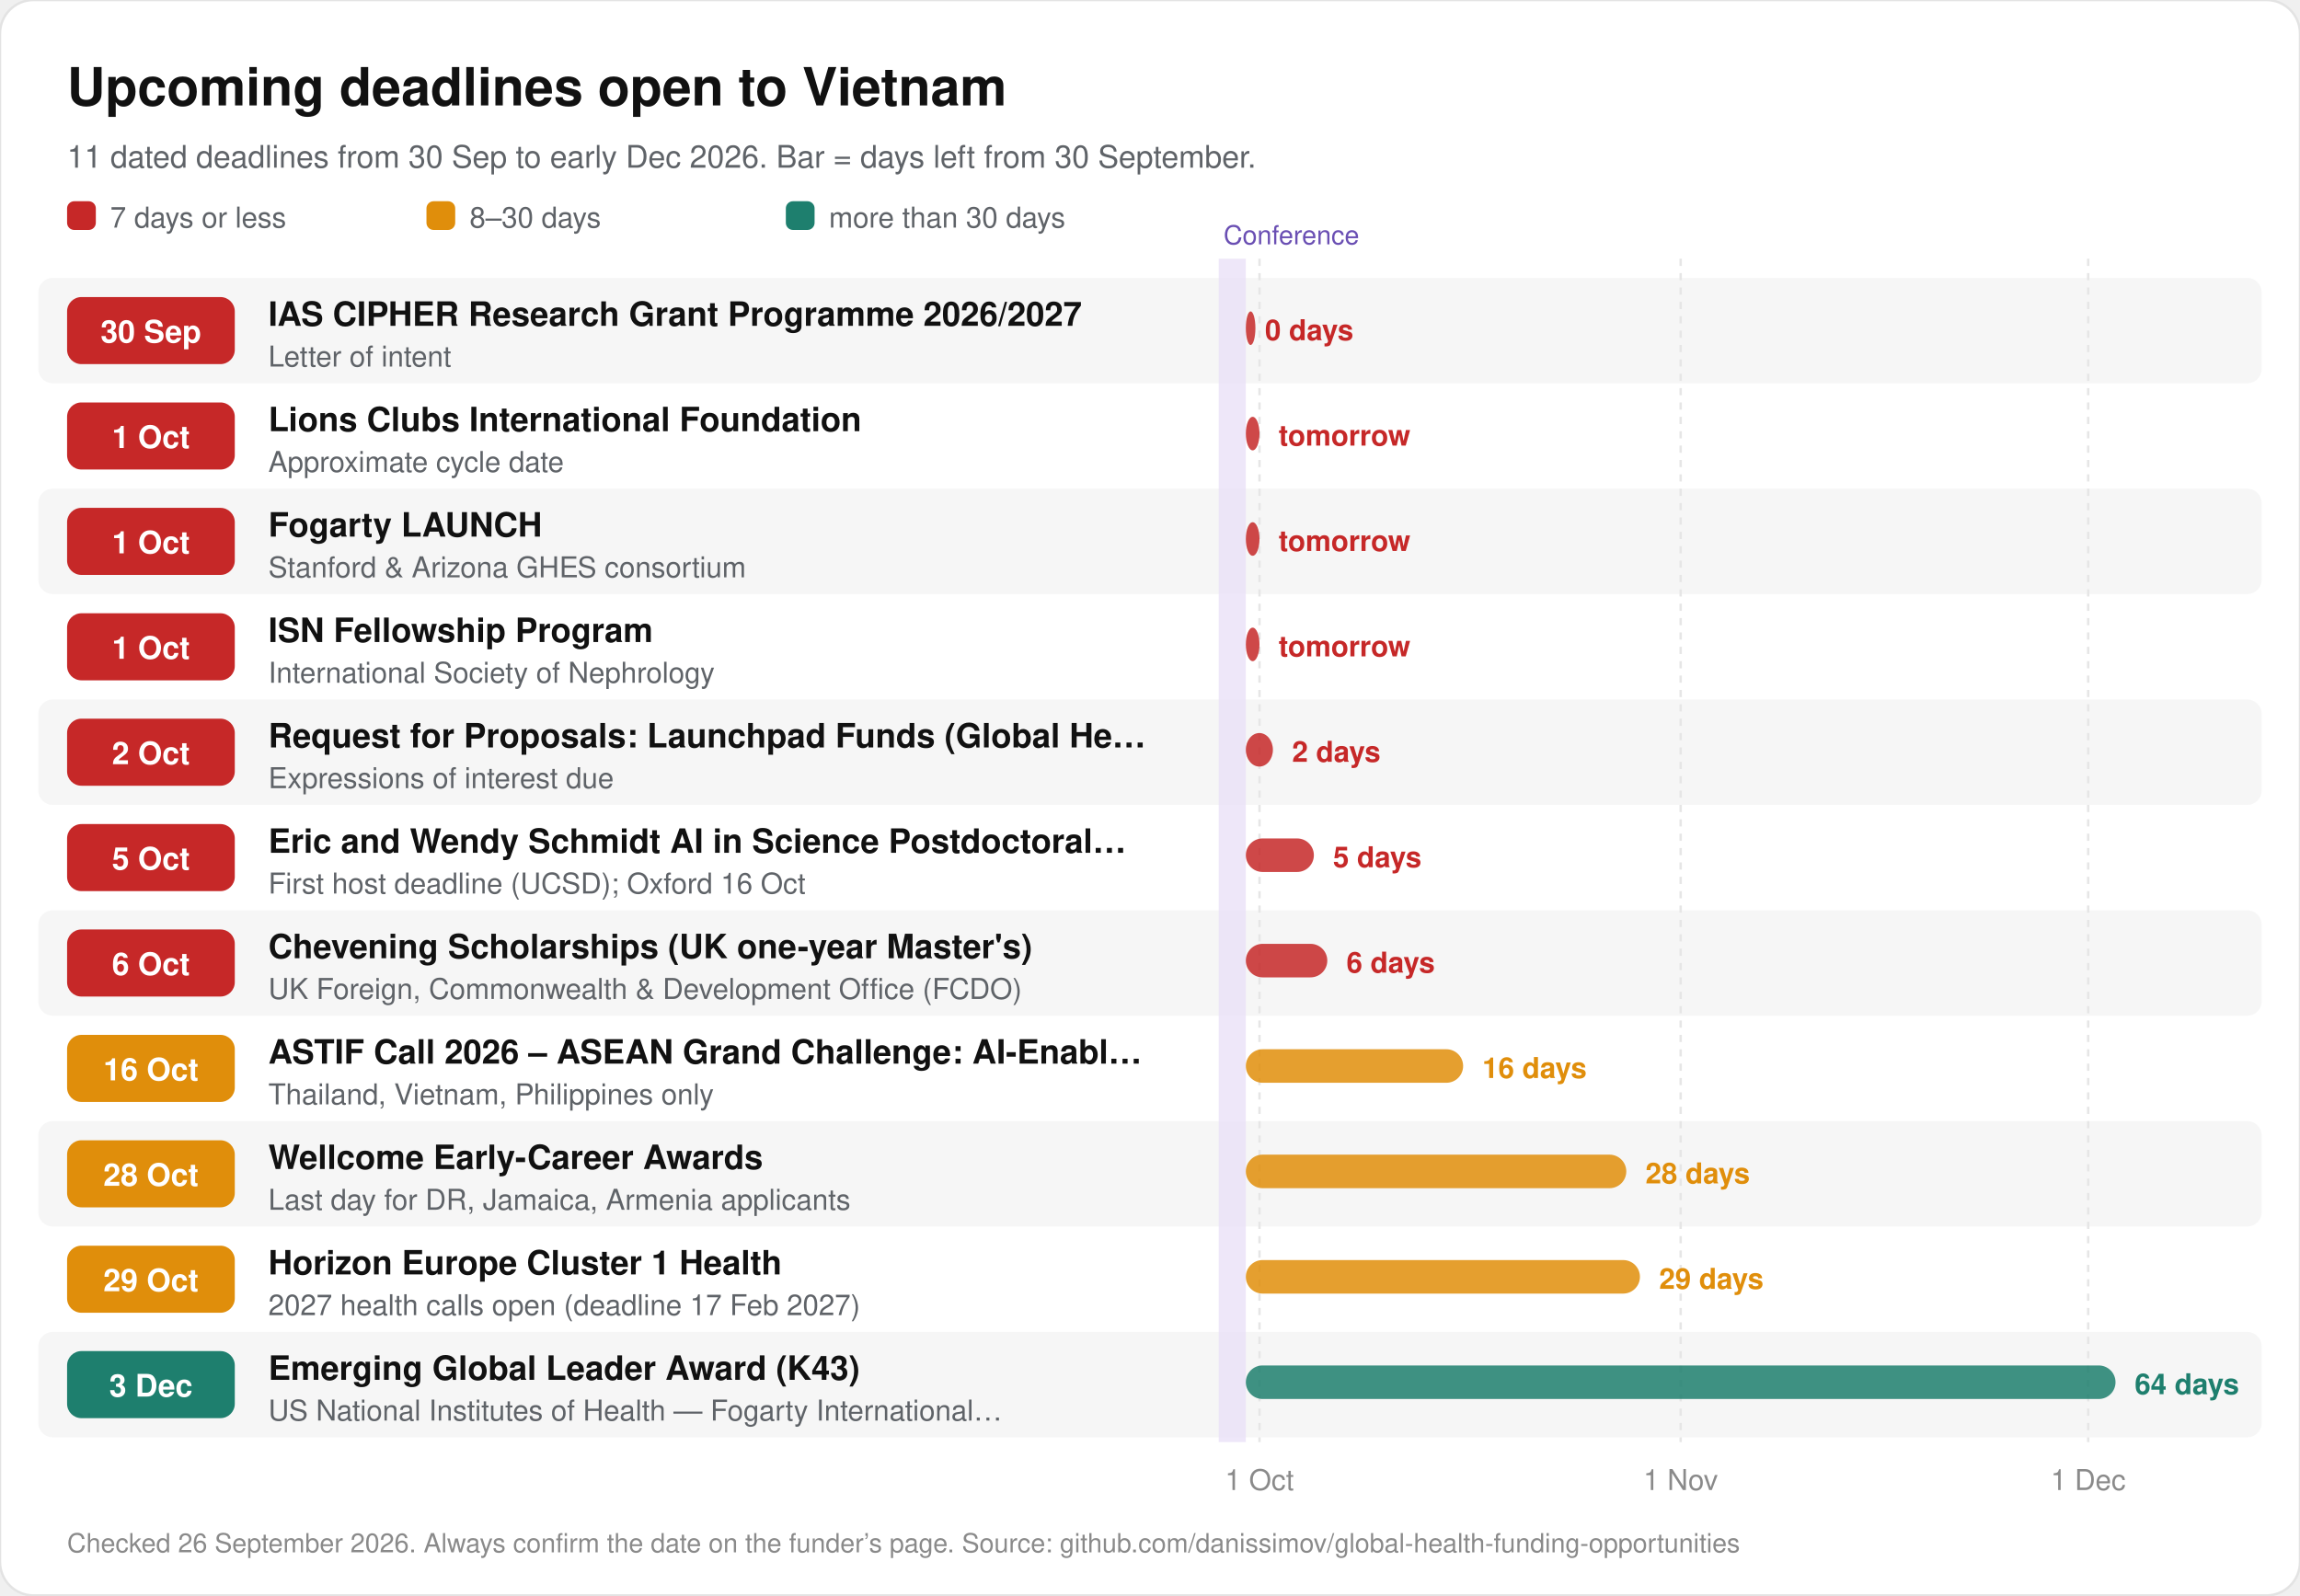
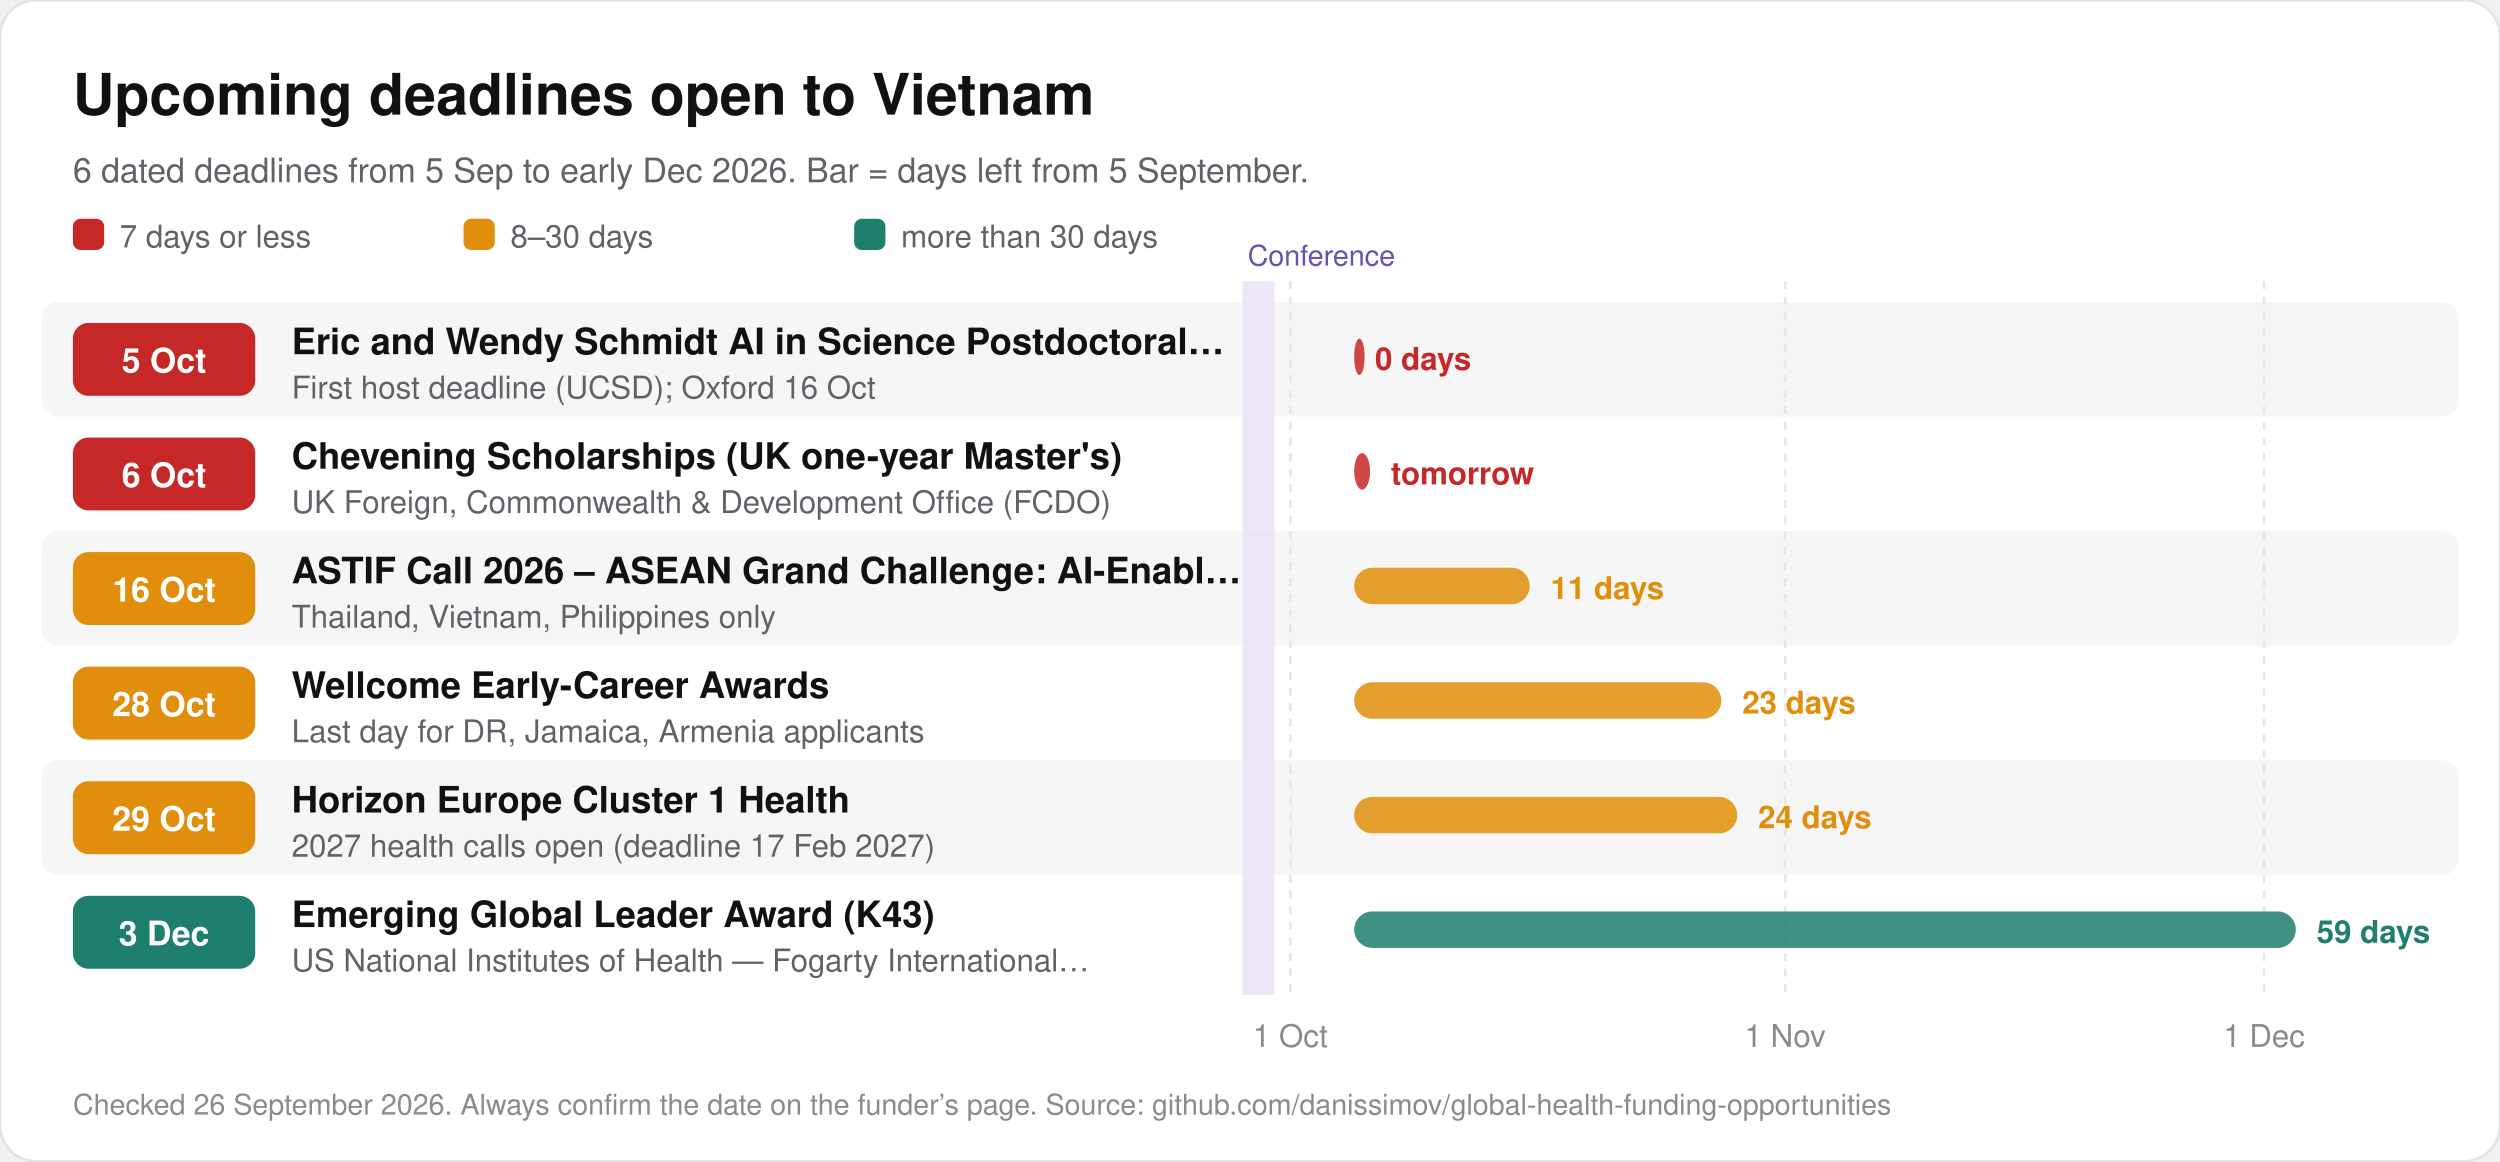
- <svg xmlns="http://www.w3.org/2000/svg" width="960" height="666" viewBox="0 0 960 666" font-family="Helvetica, Arial, sans-serif">
-   <rect x="0" y="0" width="960" height="666" rx="14" fill="#FFFFFF" stroke="#E3E3E3" />
+ <svg xmlns="http://www.w3.org/2000/svg" width="960" height="446" viewBox="0 0 960 446" font-family="Helvetica, Arial, sans-serif">
+   <rect x="0" y="0" width="960" height="446" rx="14" fill="#FFFFFF" stroke="#E3E3E3" />
  <text x="28" y="44" font-size="22" font-weight="700" fill="#111111">Upcoming deadlines open to Vietnam</text>
-   <text x="28" y="70" font-size="13" fill="#5F6368">11 dated deadlines from 30 Sep to early Dec 2026. Bar = days left from 30 September.</text>
+   <text x="28" y="70" font-size="13" fill="#5F6368">6 dated deadlines from 5 Sep to early Dec 2026. Bar = days left from 5 September.</text>
  <rect x="28" y="84" width="12" height="12" rx="3" fill="#C62828" />
  <text x="46" y="95" font-size="12" fill="#5F6368">7 days or less</text>
  <rect x="178" y="84" width="12" height="12" rx="3" fill="#E08E0B" />
  <text x="196" y="95" font-size="12" fill="#5F6368">8–30 days</text>
  <rect x="328" y="84" width="12" height="12" rx="3" fill="#1E7F6E" />
  <text x="346" y="95" font-size="12" fill="#5F6368">more than 30 days</text>
  <rect x="16" y="116" width="928" height="44" rx="6" fill="#F6F6F6" />
  <rect x="16" y="204" width="928" height="44" rx="6" fill="#F6F6F6" />
  <rect x="16" y="292" width="928" height="44" rx="6" fill="#F6F6F6" />
-   <rect x="16" y="380" width="928" height="44" rx="6" fill="#F6F6F6" />
-   <rect x="16" y="468" width="928" height="44" rx="6" fill="#F6F6F6" />
-   <rect x="16" y="556" width="928" height="44" rx="6" fill="#F6F6F6" />
-   <rect x="508.7" y="108" width="11.3" height="494" fill="#E9E1F7" fill-opacity="0.8" />
-   <text x="510.7" y="102" font-size="11" fill="#6A4FB3">Conference</text>
-   <line x1="525.7" y1="108" x2="525.7" y2="602" stroke="#E6E6E6" stroke-dasharray="3 3" />
-   <text x="525.7" y="622" font-size="12" fill="#8A8A8A" text-anchor="middle">1 Oct</text>
-   <line x1="701.5" y1="108" x2="701.5" y2="602" stroke="#E6E6E6" stroke-dasharray="3 3" />
-   <text x="701.5" y="622" font-size="12" fill="#8A8A8A" text-anchor="middle">1 Nov</text>
-   <line x1="871.6" y1="108" x2="871.6" y2="602" stroke="#E6E6E6" stroke-dasharray="3 3" />
-   <text x="871.6" y="622" font-size="12" fill="#8A8A8A" text-anchor="middle">1 Dec</text>
+   <rect x="477.1" y="108" width="12.3" height="274" fill="#E9E1F7" fill-opacity="0.8" />
+   <text x="479.1" y="102" font-size="11" fill="#6A4FB3">Conference</text>
+   <line x1="495.5" y1="108" x2="495.5" y2="382" stroke="#E6E6E6" stroke-dasharray="3 3" />
+   <text x="495.5" y="402" font-size="12" fill="#8A8A8A" text-anchor="middle">1 Oct</text>
+   <line x1="685.5" y1="108" x2="685.5" y2="382" stroke="#E6E6E6" stroke-dasharray="3 3" />
+   <text x="685.5" y="402" font-size="12" fill="#8A8A8A" text-anchor="middle">1 Nov</text>
+   <line x1="869.4" y1="108" x2="869.4" y2="382" stroke="#E6E6E6" stroke-dasharray="3 3" />
+   <text x="869.4" y="402" font-size="12" fill="#8A8A8A" text-anchor="middle">1 Dec</text>
  <rect x="28" y="124" width="70" height="28" rx="6" fill="#C62828" />
-   <text x="63" y="143" font-size="13" font-weight="700" fill="#FFFFFF" text-anchor="middle">30 Sep</text>
-   <a href="https://www.iasociety.org/grants/cipher-grant-programme-2026-2027" target="_blank">
-     <text x="112" y="136" font-size="14" font-weight="700" fill="#111111">IAS CIPHER Research Grant Programme 2026/2027</text>
+   <text x="63" y="143" font-size="13" font-weight="700" fill="#FFFFFF" text-anchor="middle">5 Oct</text>
+   <a href="https://schmidtaiinsciencepostdocs.ucsd.edu/" target="_blank">
+     <text x="112" y="136" font-size="14" font-weight="700" fill="#111111">Eric and Wendy Schmidt AI in Science Postdoctoral…</text>
  </a>
-   <text x="112" y="153" font-size="12" fill="#5F6368">Letter of intent</text>
+   <text x="112" y="153" font-size="12" fill="#5F6368">First host deadline (UCSD); Oxford 16 Oct</text>
  <rect x="520" y="130" width="4.0" height="14" rx="7" fill="#C62828" fill-opacity="0.85" />
  <text x="528.0" y="142" font-size="12" font-weight="700" fill="#C62828">0 days</text>
  <rect x="28" y="168" width="70" height="28" rx="6" fill="#C62828" />
-   <text x="63" y="187" font-size="13" font-weight="700" fill="#FFFFFF" text-anchor="middle">1 Oct</text>
-   <a href="https://www.lionsclubs.org/en/lcif-grants-toolkit" target="_blank">
-     <text x="112" y="180" font-size="14" font-weight="700" fill="#111111">Lions Clubs International Foundation</text>
+   <text x="63" y="187" font-size="13" font-weight="700" fill="#FFFFFF" text-anchor="middle">6 Oct</text>
+   <a href="https://www.chevening.org/scholarships/application-timeline/" target="_blank">
+     <text x="112" y="180" font-size="14" font-weight="700" fill="#111111">Chevening Scholarships (UK one-year Master's)</text>
  </a>
-   <text x="112" y="197" font-size="12" fill="#5F6368">Approximate cycle date</text>
-   <rect x="520" y="174" width="5.7" height="14" rx="7" fill="#C62828" fill-opacity="0.85" />
-   <text x="533.7" y="186" font-size="12" font-weight="700" fill="#C62828">tomorrow</text>
-   <rect x="28" y="212" width="70" height="28" rx="6" fill="#C62828" />
-   <text x="63" y="231" font-size="13" font-weight="700" fill="#FFFFFF" text-anchor="middle">1 Oct</text>
-   <a href="https://www.fic.nih.gov/Programs/Pages/scholars-fellows-global-health.aspx" target="_blank">
-     <text x="112" y="224" font-size="14" font-weight="700" fill="#111111">Fogarty LAUNCH</text>
+   <text x="112" y="197" font-size="12" fill="#5F6368">UK Foreign, Commonwealth &amp; Development Office (FCDO)</text>
+   <rect x="520" y="174" width="6.1" height="14" rx="7" fill="#C62828" fill-opacity="0.85" />
+   <text x="534.1" y="186" font-size="12" font-weight="700" fill="#C62828">tomorrow</text>
+   <rect x="28" y="212" width="70" height="28" rx="6" fill="#E08E0B" />
+   <text x="63" y="231" font-size="13" font-weight="700" fill="#FFFFFF" text-anchor="middle">16 Oct</text>
+   <a href="https://astnet.asean.org/astif/" target="_blank">
+     <text x="112" y="224" font-size="14" font-weight="700" fill="#111111">ASTIF Call 2026 – ASEAN Grand Challenge: AI-Enabl…</text>
  </a>
-   <text x="112" y="241" font-size="12" fill="#5F6368">Stanford &amp; Arizona GHES consortium</text>
-   <rect x="520" y="218" width="5.7" height="14" rx="7" fill="#C62828" fill-opacity="0.85" />
-   <text x="533.7" y="230" font-size="12" font-weight="700" fill="#C62828">tomorrow</text>
-   <rect x="28" y="256" width="70" height="28" rx="6" fill="#C62828" />
-   <text x="63" y="275" font-size="13" font-weight="700" fill="#FFFFFF" text-anchor="middle">1 Oct</text>
-   <a href="https://fellowship.theisn.org/" target="_blank">
-     <text x="112" y="268" font-size="14" font-weight="700" fill="#111111">ISN Fellowship Program</text>
+   <text x="112" y="241" font-size="12" fill="#5F6368">Thailand, Vietnam, Philippines only</text>
+   <rect x="520" y="218" width="67.4" height="14" rx="7" fill="#E08E0B" fill-opacity="0.85" />
+   <text x="595.4" y="230" font-size="12" font-weight="700" fill="#E08E0B">11 days</text>
+   <rect x="28" y="256" width="70" height="28" rx="6" fill="#E08E0B" />
+   <text x="63" y="275" font-size="13" font-weight="700" fill="#FFFFFF" text-anchor="middle">28 Oct</text>
+   <a href="https://wellcome.org/research-funding/schemes/wellcome-early-career-awards" target="_blank">
+     <text x="112" y="268" font-size="14" font-weight="700" fill="#111111">Wellcome Early-Career Awards</text>
  </a>
-   <text x="112" y="285" font-size="12" fill="#5F6368">International Society of Nephrology</text>
-   <rect x="520" y="262" width="5.7" height="14" rx="7" fill="#C62828" fill-opacity="0.85" />
-   <text x="533.7" y="274" font-size="12" font-weight="700" fill="#C62828">tomorrow</text>
-   <rect x="28" y="300" width="70" height="28" rx="6" fill="#C62828" />
-   <text x="63" y="319" font-size="13" font-weight="700" fill="#FFFFFF" text-anchor="middle">2 Oct</text>
-   <a href="https://coefficientgiving.org/funds/global-health-wellbeing-opportunities/request-for-proposals-launchpad-funds/" target="_blank">
-     <text x="112" y="312" font-size="14" font-weight="700" fill="#111111">Request for Proposals: Launchpad Funds (Global He…</text>
+   <text x="112" y="285" font-size="12" fill="#5F6368">Last day for DR, Jamaica, Armenia applicants</text>
+   <rect x="520" y="262" width="141.0" height="14" rx="7" fill="#E08E0B" fill-opacity="0.85" />
+   <text x="669.0" y="274" font-size="12" font-weight="700" fill="#E08E0B">23 days</text>
+   <rect x="28" y="300" width="70" height="28" rx="6" fill="#E08E0B" />
+   <text x="63" y="319" font-size="13" font-weight="700" fill="#FFFFFF" text-anchor="middle">29 Oct</text>
+   <a href="https://horizoneuropencpportal.eu/store/overview-health-calls-2026-and-2027-horizon-europe" target="_blank">
+     <text x="112" y="312" font-size="14" font-weight="700" fill="#111111">Horizon Europe Cluster 1 Health</text>
  </a>
-   <text x="112" y="329" font-size="12" fill="#5F6368">Expressions of interest due</text>
-   <rect x="520" y="306" width="11.3" height="14" rx="7" fill="#C62828" fill-opacity="0.85" />
-   <text x="539.3" y="318" font-size="12" font-weight="700" fill="#C62828">2 days</text>
-   <rect x="28" y="344" width="70" height="28" rx="6" fill="#C62828" />
-   <text x="63" y="363" font-size="13" font-weight="700" fill="#FFFFFF" text-anchor="middle">5 Oct</text>
-   <a href="https://schmidtaiinsciencepostdocs.ucsd.edu/" target="_blank">
-     <text x="112" y="356" font-size="14" font-weight="700" fill="#111111">Eric and Wendy Schmidt AI in Science Postdoctoral…</text>
+   <text x="112" y="329" font-size="12" fill="#5F6368">2027 health calls open (deadline 17 Feb 2027)</text>
+   <rect x="520" y="306" width="147.1" height="14" rx="7" fill="#E08E0B" fill-opacity="0.85" />
+   <text x="675.1" y="318" font-size="12" font-weight="700" fill="#E08E0B">24 days</text>
+   <rect x="28" y="344" width="70" height="28" rx="6" fill="#1E7F6E" />
+   <text x="63" y="363" font-size="13" font-weight="700" fill="#FFFFFF" text-anchor="middle">3 Dec</text>
+   <a href="https://www.fic.nih.gov/Programs/Pages/emerging-global-leader.aspx" target="_blank">
+     <text x="112" y="356" font-size="14" font-weight="700" fill="#111111">Emerging Global Leader Award (K43)</text>
  </a>
-   <text x="112" y="373" font-size="12" fill="#5F6368">First host deadline (UCSD); Oxford 16 Oct</text>
-   <rect x="520" y="350" width="28.4" height="14" rx="7" fill="#C62828" fill-opacity="0.85" />
-   <text x="556.4" y="362" font-size="12" font-weight="700" fill="#C62828">5 days</text>
-   <rect x="28" y="388" width="70" height="28" rx="6" fill="#C62828" />
-   <text x="63" y="407" font-size="13" font-weight="700" fill="#FFFFFF" text-anchor="middle">6 Oct</text>
-   <a href="https://www.chevening.org/scholarships/application-timeline/" target="_blank">
-     <text x="112" y="400" font-size="14" font-weight="700" fill="#111111">Chevening Scholarships (UK one-year Master's)</text>
-   </a>
-   <text x="112" y="417" font-size="12" fill="#5F6368">UK Foreign, Commonwealth &amp; Development Office (FCDO)</text>
-   <rect x="520" y="394" width="34.0" height="14" rx="7" fill="#C62828" fill-opacity="0.85" />
-   <text x="562.0" y="406" font-size="12" font-weight="700" fill="#C62828">6 days</text>
-   <rect x="28" y="432" width="70" height="28" rx="6" fill="#E08E0B" />
-   <text x="63" y="451" font-size="13" font-weight="700" fill="#FFFFFF" text-anchor="middle">16 Oct</text>
-   <a href="https://astnet.asean.org/astif/" target="_blank">
-     <text x="112" y="444" font-size="14" font-weight="700" fill="#111111">ASTIF Call 2026 – ASEAN Grand Challenge: AI-Enabl…</text>
-   </a>
-   <text x="112" y="461" font-size="12" fill="#5F6368">Thailand, Vietnam, Philippines only</text>
-   <rect x="520" y="438" width="90.7" height="14" rx="7" fill="#E08E0B" fill-opacity="0.85" />
-   <text x="618.7" y="450" font-size="12" font-weight="700" fill="#E08E0B">16 days</text>
-   <rect x="28" y="476" width="70" height="28" rx="6" fill="#E08E0B" />
-   <text x="63" y="495" font-size="13" font-weight="700" fill="#FFFFFF" text-anchor="middle">28 Oct</text>
-   <a href="https://wellcome.org/research-funding/schemes/wellcome-early-career-awards" target="_blank">
-     <text x="112" y="488" font-size="14" font-weight="700" fill="#111111">Wellcome Early-Career Awards</text>
-   </a>
-   <text x="112" y="505" font-size="12" fill="#5F6368">Last day for DR, Jamaica, Armenia applicants</text>
-   <rect x="520" y="482" width="158.8" height="14" rx="7" fill="#E08E0B" fill-opacity="0.85" />
-   <text x="686.8" y="494" font-size="12" font-weight="700" fill="#E08E0B">28 days</text>
-   <rect x="28" y="520" width="70" height="28" rx="6" fill="#E08E0B" />
-   <text x="63" y="539" font-size="13" font-weight="700" fill="#FFFFFF" text-anchor="middle">29 Oct</text>
-   <a href="https://horizoneuropencpportal.eu/store/overview-health-calls-2026-and-2027-horizon-europe" target="_blank">
-     <text x="112" y="532" font-size="14" font-weight="700" fill="#111111">Horizon Europe Cluster 1 Health</text>
-   </a>
-   <text x="112" y="549" font-size="12" fill="#5F6368">2027 health calls open (deadline 17 Feb 2027)</text>
-   <rect x="520" y="526" width="164.5" height="14" rx="7" fill="#E08E0B" fill-opacity="0.85" />
-   <text x="692.5" y="538" font-size="12" font-weight="700" fill="#E08E0B">29 days</text>
-   <rect x="28" y="564" width="70" height="28" rx="6" fill="#1E7F6E" />
-   <text x="63" y="583" font-size="13" font-weight="700" fill="#FFFFFF" text-anchor="middle">3 Dec</text>
-   <a href="https://www.fic.nih.gov/Programs/Pages/emerging-global-leader.aspx" target="_blank">
-     <text x="112" y="576" font-size="14" font-weight="700" fill="#111111">Emerging Global Leader Award (K43)</text>
-   </a>
-   <text x="112" y="593" font-size="12" fill="#5F6368">US National Institutes of Health — Fogarty International…</text>
-   <rect x="520" y="570" width="363.0" height="14" rx="7" fill="#1E7F6E" fill-opacity="0.85" />
-   <text x="891.0" y="582" font-size="12" font-weight="700" fill="#1E7F6E">64 days</text>
-   <text x="28" y="648" font-size="11" fill="#8A8A8A">Checked 26 September 2026. Always confirm the date on the funder’s page. Source: github.com/danissimov/global-health-funding-opportunities</text>
+   <text x="112" y="373" font-size="12" fill="#5F6368">US National Institutes of Health — Fogarty International…</text>
+   <rect x="520" y="350" width="361.6" height="14" rx="7" fill="#1E7F6E" fill-opacity="0.85" />
+   <text x="889.6" y="362" font-size="12" font-weight="700" fill="#1E7F6E">59 days</text>
+   <text x="28" y="428" font-size="11" fill="#8A8A8A">Checked 26 September 2026. Always confirm the date on the funder’s page. Source: github.com/danissimov/global-health-funding-opportunities</text>
</svg>
